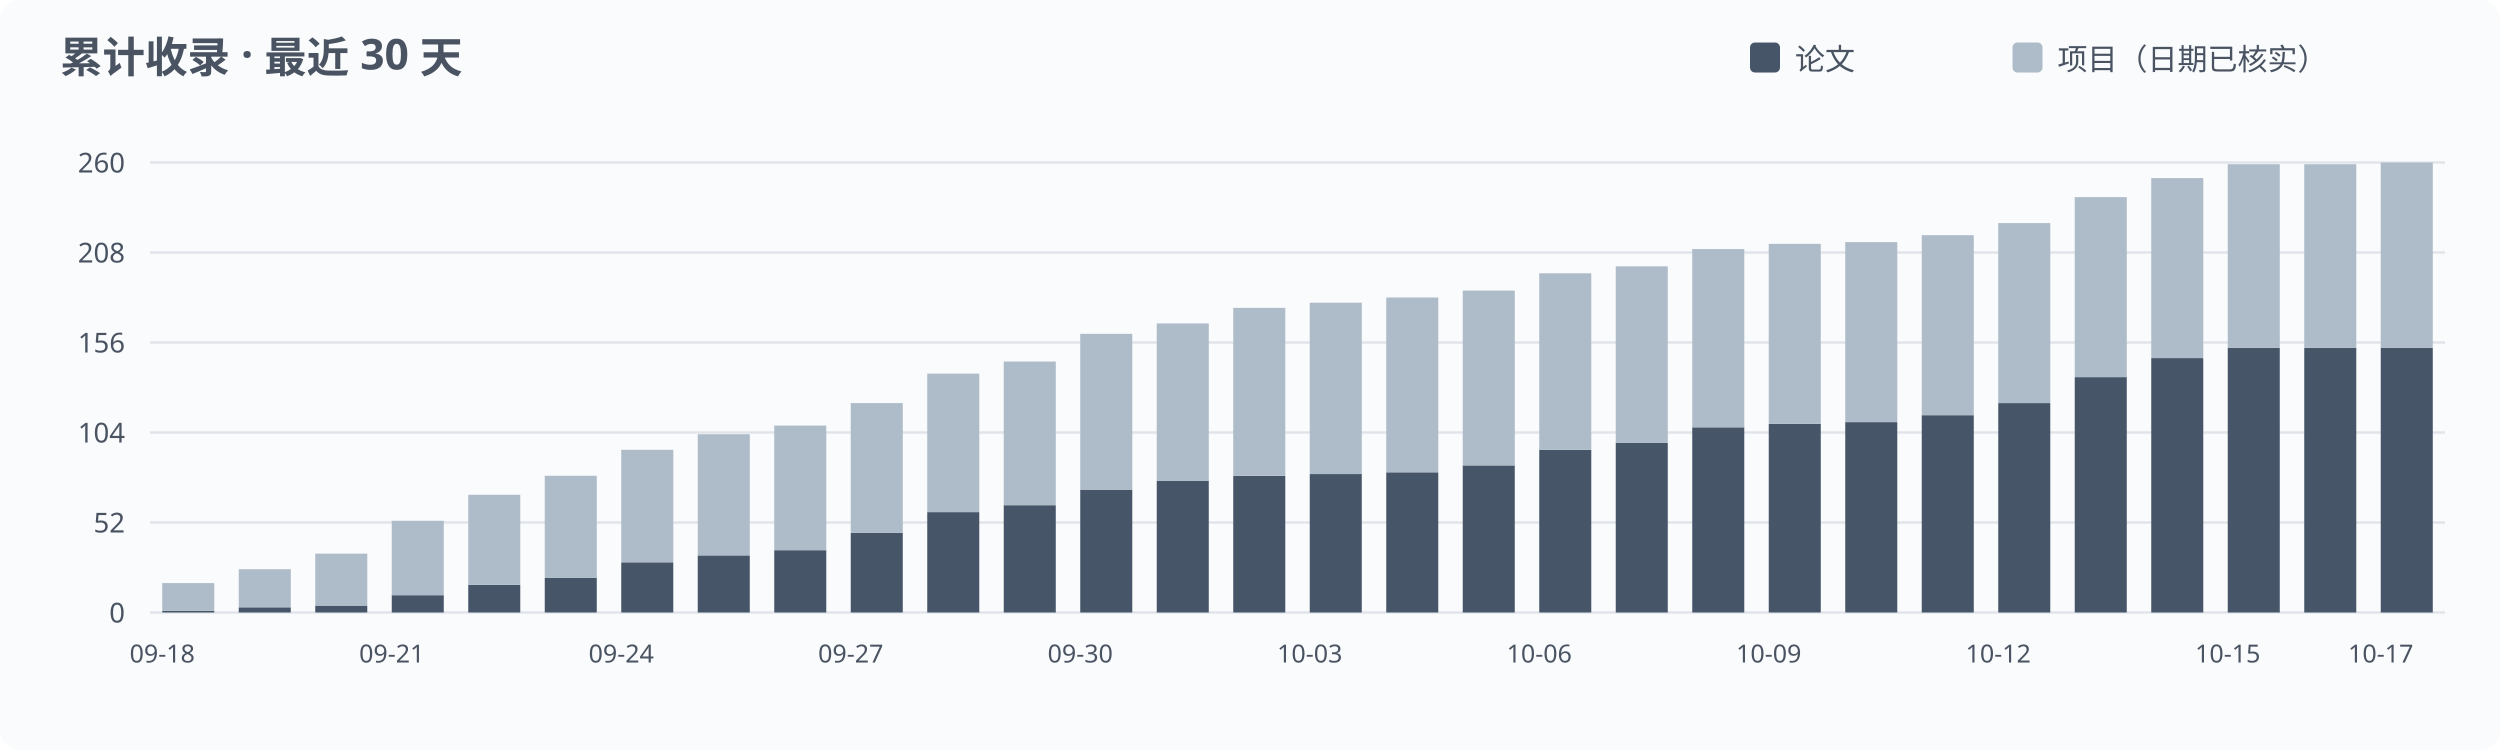
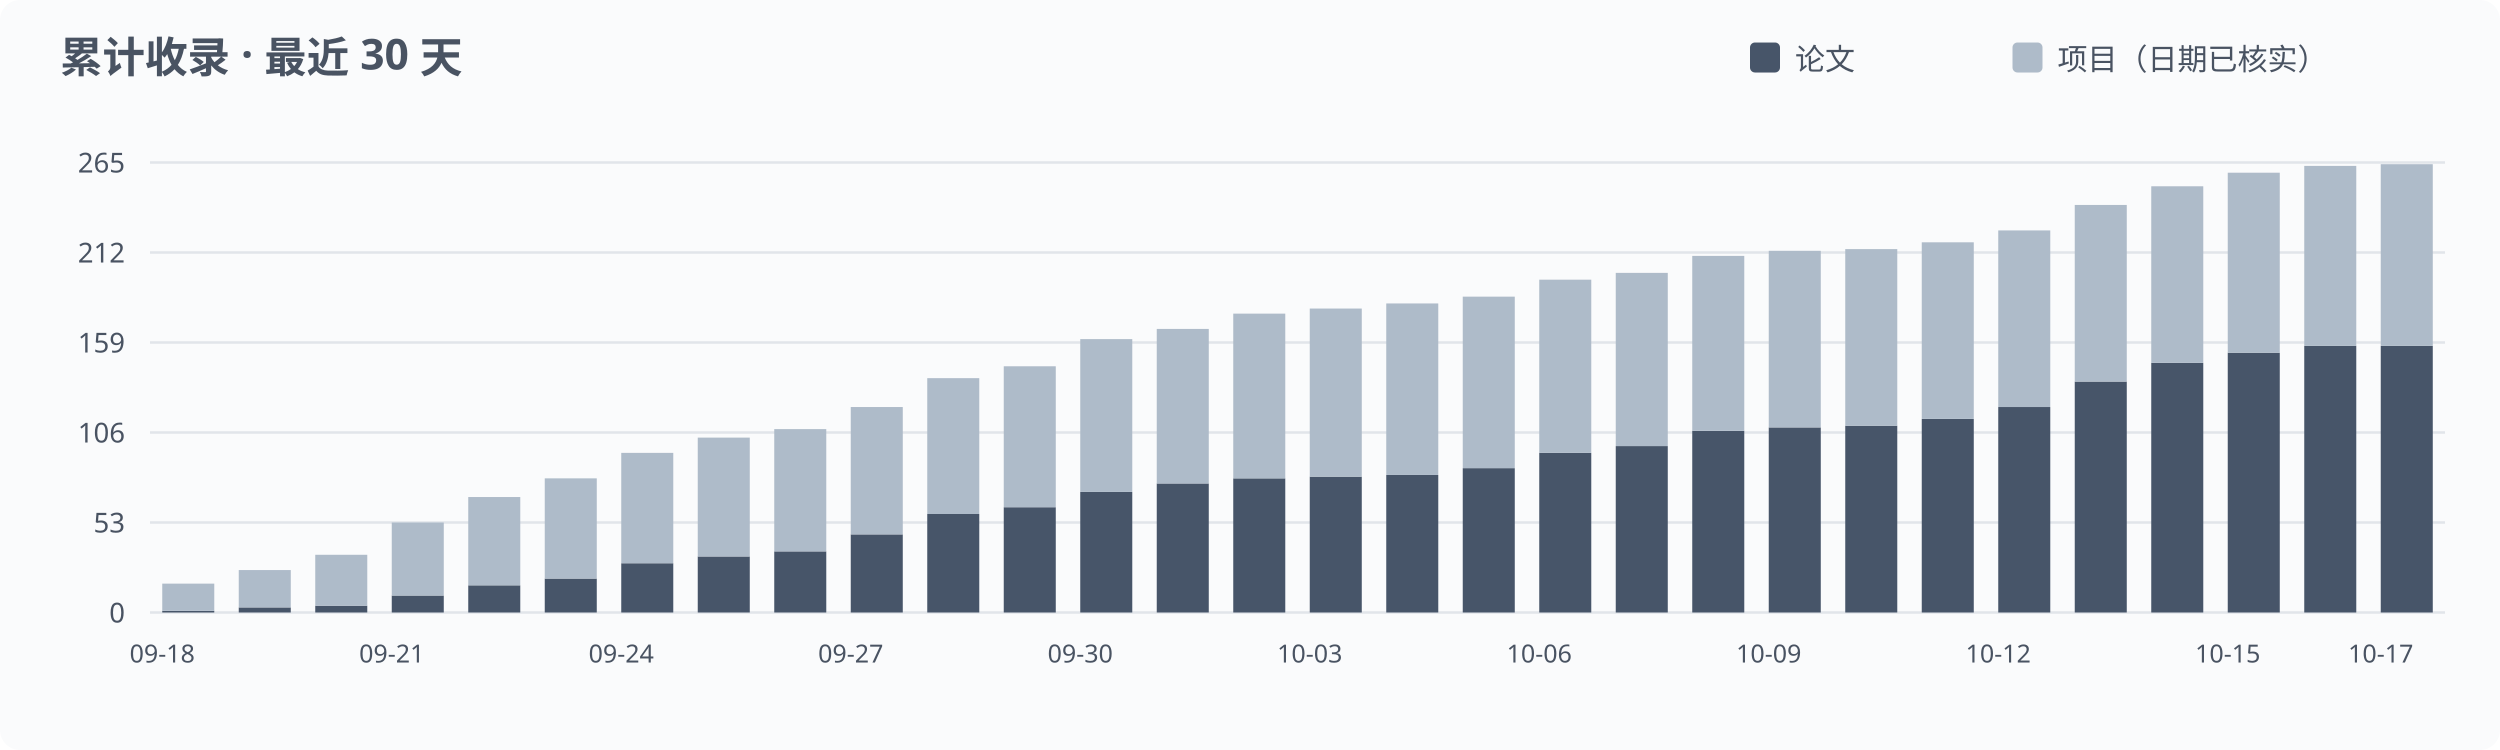
<svg xmlns="http://www.w3.org/2000/svg" width="1000" height="300" viewBox="0 0 1000 300" role="img" aria-labelledby="title desc">
  <rect width="100%" height="100%" rx="8" fill="#fafbfc" />
  <g font-family="system-ui,sans-serif" fill="#495362">
    <text x="24" y="29" font-size="17" font-weight="600">累计收录 · 最近 30 天</text>
    <rect x="700" y="17" width="12" height="12" rx="2" fill="#475569" />
    <text x="718" y="28" font-size="12">论文</text>
    <rect x="805" y="17" width="12" height="12" rx="2" fill="#aebbc9" />
    <text x="823" y="28" font-size="12">项目（日期已核实）</text>
    <path d="M60 245.0H978" stroke="#e1e5ea" />
    <text x="50" y="249.0" text-anchor="end" font-size="11">0</text>
    <path d="M60 209.0H978" stroke="#e1e5ea" />
-     <text x="50" y="213.0" text-anchor="end" font-size="11">52</text>
+     <text x="50" y="213.0" text-anchor="end" font-size="11">53</text>
    <path d="M60 173.0H978" stroke="#e1e5ea" />
-     <text x="50" y="177.0" text-anchor="end" font-size="11">104</text>
+     <text x="50" y="177.0" text-anchor="end" font-size="11">106</text>
    <path d="M60 137.0H978" stroke="#e1e5ea" />
-     <text x="50" y="141.0" text-anchor="end" font-size="11">156</text>
+     <text x="50" y="141.0" text-anchor="end" font-size="11">159</text>
    <path d="M60 101.0H978" stroke="#e1e5ea" />
-     <text x="50" y="105.0" text-anchor="end" font-size="11">208</text>
+     <text x="50" y="105.0" text-anchor="end" font-size="11">212</text>
    <path d="M60 65.0H978" stroke="#e1e5ea" />
-     <text x="50" y="69.0" text-anchor="end" font-size="11">260</text>
-     <rect x="64.90" y="244.31" width="20.81" height="0.69" fill="#475569" />
-     <rect x="64.90" y="233.23" width="20.81" height="11.08" fill="#aebbc9" />
+     <text x="50" y="69.0" text-anchor="end" font-size="11">265</text>
+     <rect x="64.90" y="244.32" width="20.81" height="0.68" fill="#475569" />
+     <rect x="64.90" y="233.45" width="20.81" height="10.87" fill="#aebbc9" />
    <text x="64.90" y="265" text-anchor="middle" font-size="10">09-18</text>
-     <rect x="95.50" y="242.92" width="20.81" height="2.08" fill="#475569" />
-     <rect x="95.50" y="227.69" width="20.81" height="15.23" fill="#aebbc9" />
-     <rect x="126.10" y="242.23" width="20.81" height="2.77" fill="#475569" />
-     <rect x="126.10" y="221.46" width="20.81" height="20.77" fill="#aebbc9" />
-     <rect x="156.70" y="238.08" width="20.81" height="6.92" fill="#475569" />
-     <rect x="156.70" y="208.31" width="20.81" height="29.77" fill="#aebbc9" />
+     <rect x="95.50" y="242.96" width="20.81" height="2.04" fill="#475569" />
+     <rect x="95.50" y="228.02" width="20.81" height="14.94" fill="#aebbc9" />
+     <rect x="126.10" y="242.28" width="20.81" height="2.72" fill="#475569" />
+     <rect x="126.10" y="221.91" width="20.81" height="20.38" fill="#aebbc9" />
+     <rect x="156.70" y="238.21" width="20.81" height="6.79" fill="#475569" />
+     <rect x="156.70" y="209.00" width="20.81" height="29.21" fill="#aebbc9" />
    <text x="156.70" y="265" text-anchor="middle" font-size="10">09-21</text>
-     <rect x="187.30" y="233.92" width="20.81" height="11.08" fill="#475569" />
-     <rect x="187.30" y="197.92" width="20.81" height="36.00" fill="#aebbc9" />
-     <rect x="217.90" y="231.15" width="20.81" height="13.85" fill="#475569" />
-     <rect x="217.90" y="190.31" width="20.81" height="40.85" fill="#aebbc9" />
-     <rect x="248.50" y="224.92" width="20.81" height="20.08" fill="#475569" />
-     <rect x="248.50" y="179.92" width="20.81" height="45.00" fill="#aebbc9" />
+     <rect x="187.30" y="234.13" width="20.81" height="10.87" fill="#475569" />
+     <rect x="187.30" y="198.81" width="20.81" height="35.32" fill="#aebbc9" />
+     <rect x="217.90" y="231.42" width="20.81" height="13.58" fill="#475569" />
+     <rect x="217.90" y="191.34" width="20.81" height="40.08" fill="#aebbc9" />
+     <rect x="248.50" y="225.30" width="20.81" height="19.70" fill="#475569" />
+     <rect x="248.50" y="181.15" width="20.81" height="44.15" fill="#aebbc9" />
    <text x="248.50" y="265" text-anchor="middle" font-size="10">09-24</text>
-     <rect x="279.10" y="222.15" width="20.81" height="22.85" fill="#475569" />
-     <rect x="279.10" y="173.69" width="20.81" height="48.46" fill="#aebbc9" />
-     <rect x="309.70" y="220.08" width="20.81" height="24.92" fill="#475569" />
-     <rect x="309.70" y="170.23" width="20.81" height="49.85" fill="#aebbc9" />
-     <rect x="340.30" y="213.15" width="20.81" height="31.85" fill="#475569" />
-     <rect x="340.30" y="161.23" width="20.81" height="51.92" fill="#aebbc9" />
+     <rect x="279.10" y="222.58" width="20.81" height="22.42" fill="#475569" />
+     <rect x="279.10" y="175.04" width="20.81" height="47.55" fill="#aebbc9" />
+     <rect x="309.70" y="220.55" width="20.81" height="24.45" fill="#475569" />
+     <rect x="309.70" y="171.64" width="20.81" height="48.91" fill="#aebbc9" />
+     <rect x="340.30" y="213.75" width="20.81" height="31.25" fill="#475569" />
+     <rect x="340.30" y="162.81" width="20.81" height="50.94" fill="#aebbc9" />
    <text x="340.30" y="265" text-anchor="middle" font-size="10">09-27</text>
-     <rect x="370.90" y="204.85" width="20.81" height="40.15" fill="#475569" />
-     <rect x="370.90" y="149.46" width="20.81" height="55.38" fill="#aebbc9" />
-     <rect x="401.50" y="202.08" width="20.81" height="42.92" fill="#475569" />
-     <rect x="401.50" y="144.62" width="20.81" height="57.46" fill="#aebbc9" />
-     <rect x="432.10" y="195.85" width="20.81" height="49.15" fill="#475569" />
-     <rect x="432.10" y="133.54" width="20.81" height="62.31" fill="#aebbc9" />
+     <rect x="370.90" y="205.60" width="20.81" height="39.40" fill="#475569" />
+     <rect x="370.90" y="151.26" width="20.81" height="54.34" fill="#aebbc9" />
+     <rect x="401.50" y="202.89" width="20.81" height="42.11" fill="#475569" />
+     <rect x="401.50" y="146.51" width="20.81" height="56.38" fill="#aebbc9" />
+     <rect x="432.10" y="196.77" width="20.81" height="48.23" fill="#475569" />
+     <rect x="432.10" y="135.64" width="20.81" height="61.13" fill="#aebbc9" />
    <text x="432.10" y="265" text-anchor="middle" font-size="10">09-30</text>
-     <rect x="462.70" y="192.38" width="20.81" height="52.62" fill="#475569" />
-     <rect x="462.70" y="129.38" width="20.81" height="63.00" fill="#aebbc9" />
-     <rect x="493.30" y="190.31" width="20.81" height="54.69" fill="#475569" />
-     <rect x="493.30" y="123.15" width="20.81" height="67.15" fill="#aebbc9" />
-     <rect x="523.90" y="189.62" width="20.81" height="55.38" fill="#475569" />
-     <rect x="523.90" y="121.08" width="20.81" height="68.54" fill="#aebbc9" />
+     <rect x="462.70" y="193.38" width="20.81" height="51.62" fill="#475569" />
+     <rect x="462.70" y="131.57" width="20.81" height="61.81" fill="#aebbc9" />
+     <rect x="493.30" y="191.34" width="20.81" height="53.66" fill="#475569" />
+     <rect x="493.30" y="125.45" width="20.81" height="65.89" fill="#aebbc9" />
+     <rect x="523.90" y="190.66" width="20.81" height="54.34" fill="#475569" />
+     <rect x="523.90" y="123.42" width="20.81" height="67.25" fill="#aebbc9" />
    <text x="523.90" y="265" text-anchor="middle" font-size="10">10-03</text>
-     <rect x="554.50" y="188.92" width="20.81" height="56.08" fill="#475569" />
-     <rect x="554.50" y="119.00" width="20.81" height="69.92" fill="#aebbc9" />
-     <rect x="585.10" y="186.15" width="20.81" height="58.85" fill="#475569" />
-     <rect x="585.10" y="116.23" width="20.81" height="69.92" fill="#aebbc9" />
-     <rect x="615.70" y="179.92" width="20.81" height="65.08" fill="#475569" />
-     <rect x="615.70" y="109.31" width="20.81" height="70.62" fill="#aebbc9" />
+     <rect x="554.50" y="189.98" width="20.81" height="55.02" fill="#475569" />
+     <rect x="554.50" y="121.38" width="20.81" height="68.60" fill="#aebbc9" />
+     <rect x="585.10" y="187.26" width="20.81" height="57.74" fill="#475569" />
+     <rect x="585.10" y="118.66" width="20.81" height="68.60" fill="#aebbc9" />
+     <rect x="615.70" y="181.15" width="20.81" height="63.85" fill="#475569" />
+     <rect x="615.70" y="111.87" width="20.81" height="69.28" fill="#aebbc9" />
    <text x="615.70" y="265" text-anchor="middle" font-size="10">10-06</text>
-     <rect x="646.30" y="177.15" width="20.81" height="67.85" fill="#475569" />
-     <rect x="646.30" y="106.54" width="20.81" height="70.62" fill="#aebbc9" />
-     <rect x="676.90" y="170.92" width="20.81" height="74.08" fill="#475569" />
-     <rect x="676.90" y="99.62" width="20.81" height="71.31" fill="#aebbc9" />
-     <rect x="707.50" y="169.54" width="20.81" height="75.46" fill="#475569" />
-     <rect x="707.50" y="97.54" width="20.81" height="72.00" fill="#aebbc9" />
+     <rect x="646.30" y="178.43" width="20.81" height="66.57" fill="#475569" />
+     <rect x="646.30" y="109.15" width="20.81" height="69.28" fill="#aebbc9" />
+     <rect x="676.90" y="172.32" width="20.81" height="72.68" fill="#475569" />
+     <rect x="676.90" y="102.36" width="20.81" height="69.96" fill="#aebbc9" />
+     <rect x="707.50" y="170.96" width="20.81" height="74.04" fill="#475569" />
+     <rect x="707.50" y="100.32" width="20.81" height="70.64" fill="#aebbc9" />
    <text x="707.50" y="265" text-anchor="middle" font-size="10">10-09</text>
-     <rect x="738.10" y="168.85" width="20.81" height="76.15" fill="#475569" />
-     <rect x="738.10" y="96.85" width="20.81" height="72.00" fill="#aebbc9" />
-     <rect x="768.70" y="166.08" width="20.81" height="78.92" fill="#475569" />
-     <rect x="768.70" y="94.08" width="20.81" height="72.00" fill="#aebbc9" />
-     <rect x="799.30" y="161.23" width="20.81" height="83.77" fill="#475569" />
-     <rect x="799.30" y="89.23" width="20.81" height="72.00" fill="#aebbc9" />
+     <rect x="738.10" y="170.28" width="20.81" height="74.72" fill="#475569" />
+     <rect x="738.10" y="99.64" width="20.81" height="70.64" fill="#aebbc9" />
+     <rect x="768.70" y="167.57" width="20.81" height="77.43" fill="#475569" />
+     <rect x="768.70" y="96.92" width="20.81" height="70.64" fill="#aebbc9" />
+     <rect x="799.30" y="162.81" width="20.81" height="82.19" fill="#475569" />
+     <rect x="799.30" y="92.17" width="20.81" height="70.64" fill="#aebbc9" />
    <text x="799.30" y="265" text-anchor="middle" font-size="10">10-12</text>
-     <rect x="829.90" y="150.85" width="20.81" height="94.15" fill="#475569" />
-     <rect x="829.90" y="78.85" width="20.81" height="72.00" fill="#aebbc9" />
-     <rect x="860.50" y="143.23" width="20.81" height="101.77" fill="#475569" />
-     <rect x="860.50" y="71.23" width="20.81" height="72.00" fill="#aebbc9" />
-     <rect x="891.10" y="139.08" width="20.81" height="105.92" fill="#475569" />
-     <rect x="891.10" y="65.69" width="20.81" height="73.38" fill="#aebbc9" />
+     <rect x="829.90" y="152.62" width="20.81" height="92.38" fill="#475569" />
+     <rect x="829.90" y="81.98" width="20.81" height="70.64" fill="#aebbc9" />
+     <rect x="860.50" y="145.15" width="20.81" height="99.85" fill="#475569" />
+     <rect x="860.50" y="74.51" width="20.81" height="70.64" fill="#aebbc9" />
+     <rect x="891.10" y="141.08" width="20.81" height="103.92" fill="#475569" />
+     <rect x="891.10" y="69.08" width="20.81" height="72.00" fill="#aebbc9" />
    <text x="891.10" y="265" text-anchor="middle" font-size="10">10-15</text>
-     <rect x="921.70" y="139.08" width="20.81" height="105.92" fill="#475569" />
-     <rect x="921.70" y="65.69" width="20.81" height="73.38" fill="#aebbc9" />
-     <rect x="952.30" y="139.08" width="20.81" height="105.92" fill="#475569" />
-     <rect x="952.30" y="65.00" width="20.81" height="74.08" fill="#aebbc9" />
+     <rect x="921.70" y="138.36" width="20.81" height="106.64" fill="#475569" />
+     <rect x="921.70" y="66.36" width="20.81" height="72.00" fill="#aebbc9" />
+     <rect x="952.30" y="138.36" width="20.81" height="106.64" fill="#475569" />
+     <rect x="952.30" y="65.68" width="20.81" height="72.68" fill="#aebbc9" />
    <text x="952.30" y="265" text-anchor="middle" font-size="10">10-17</text>
  </g>
</svg>
